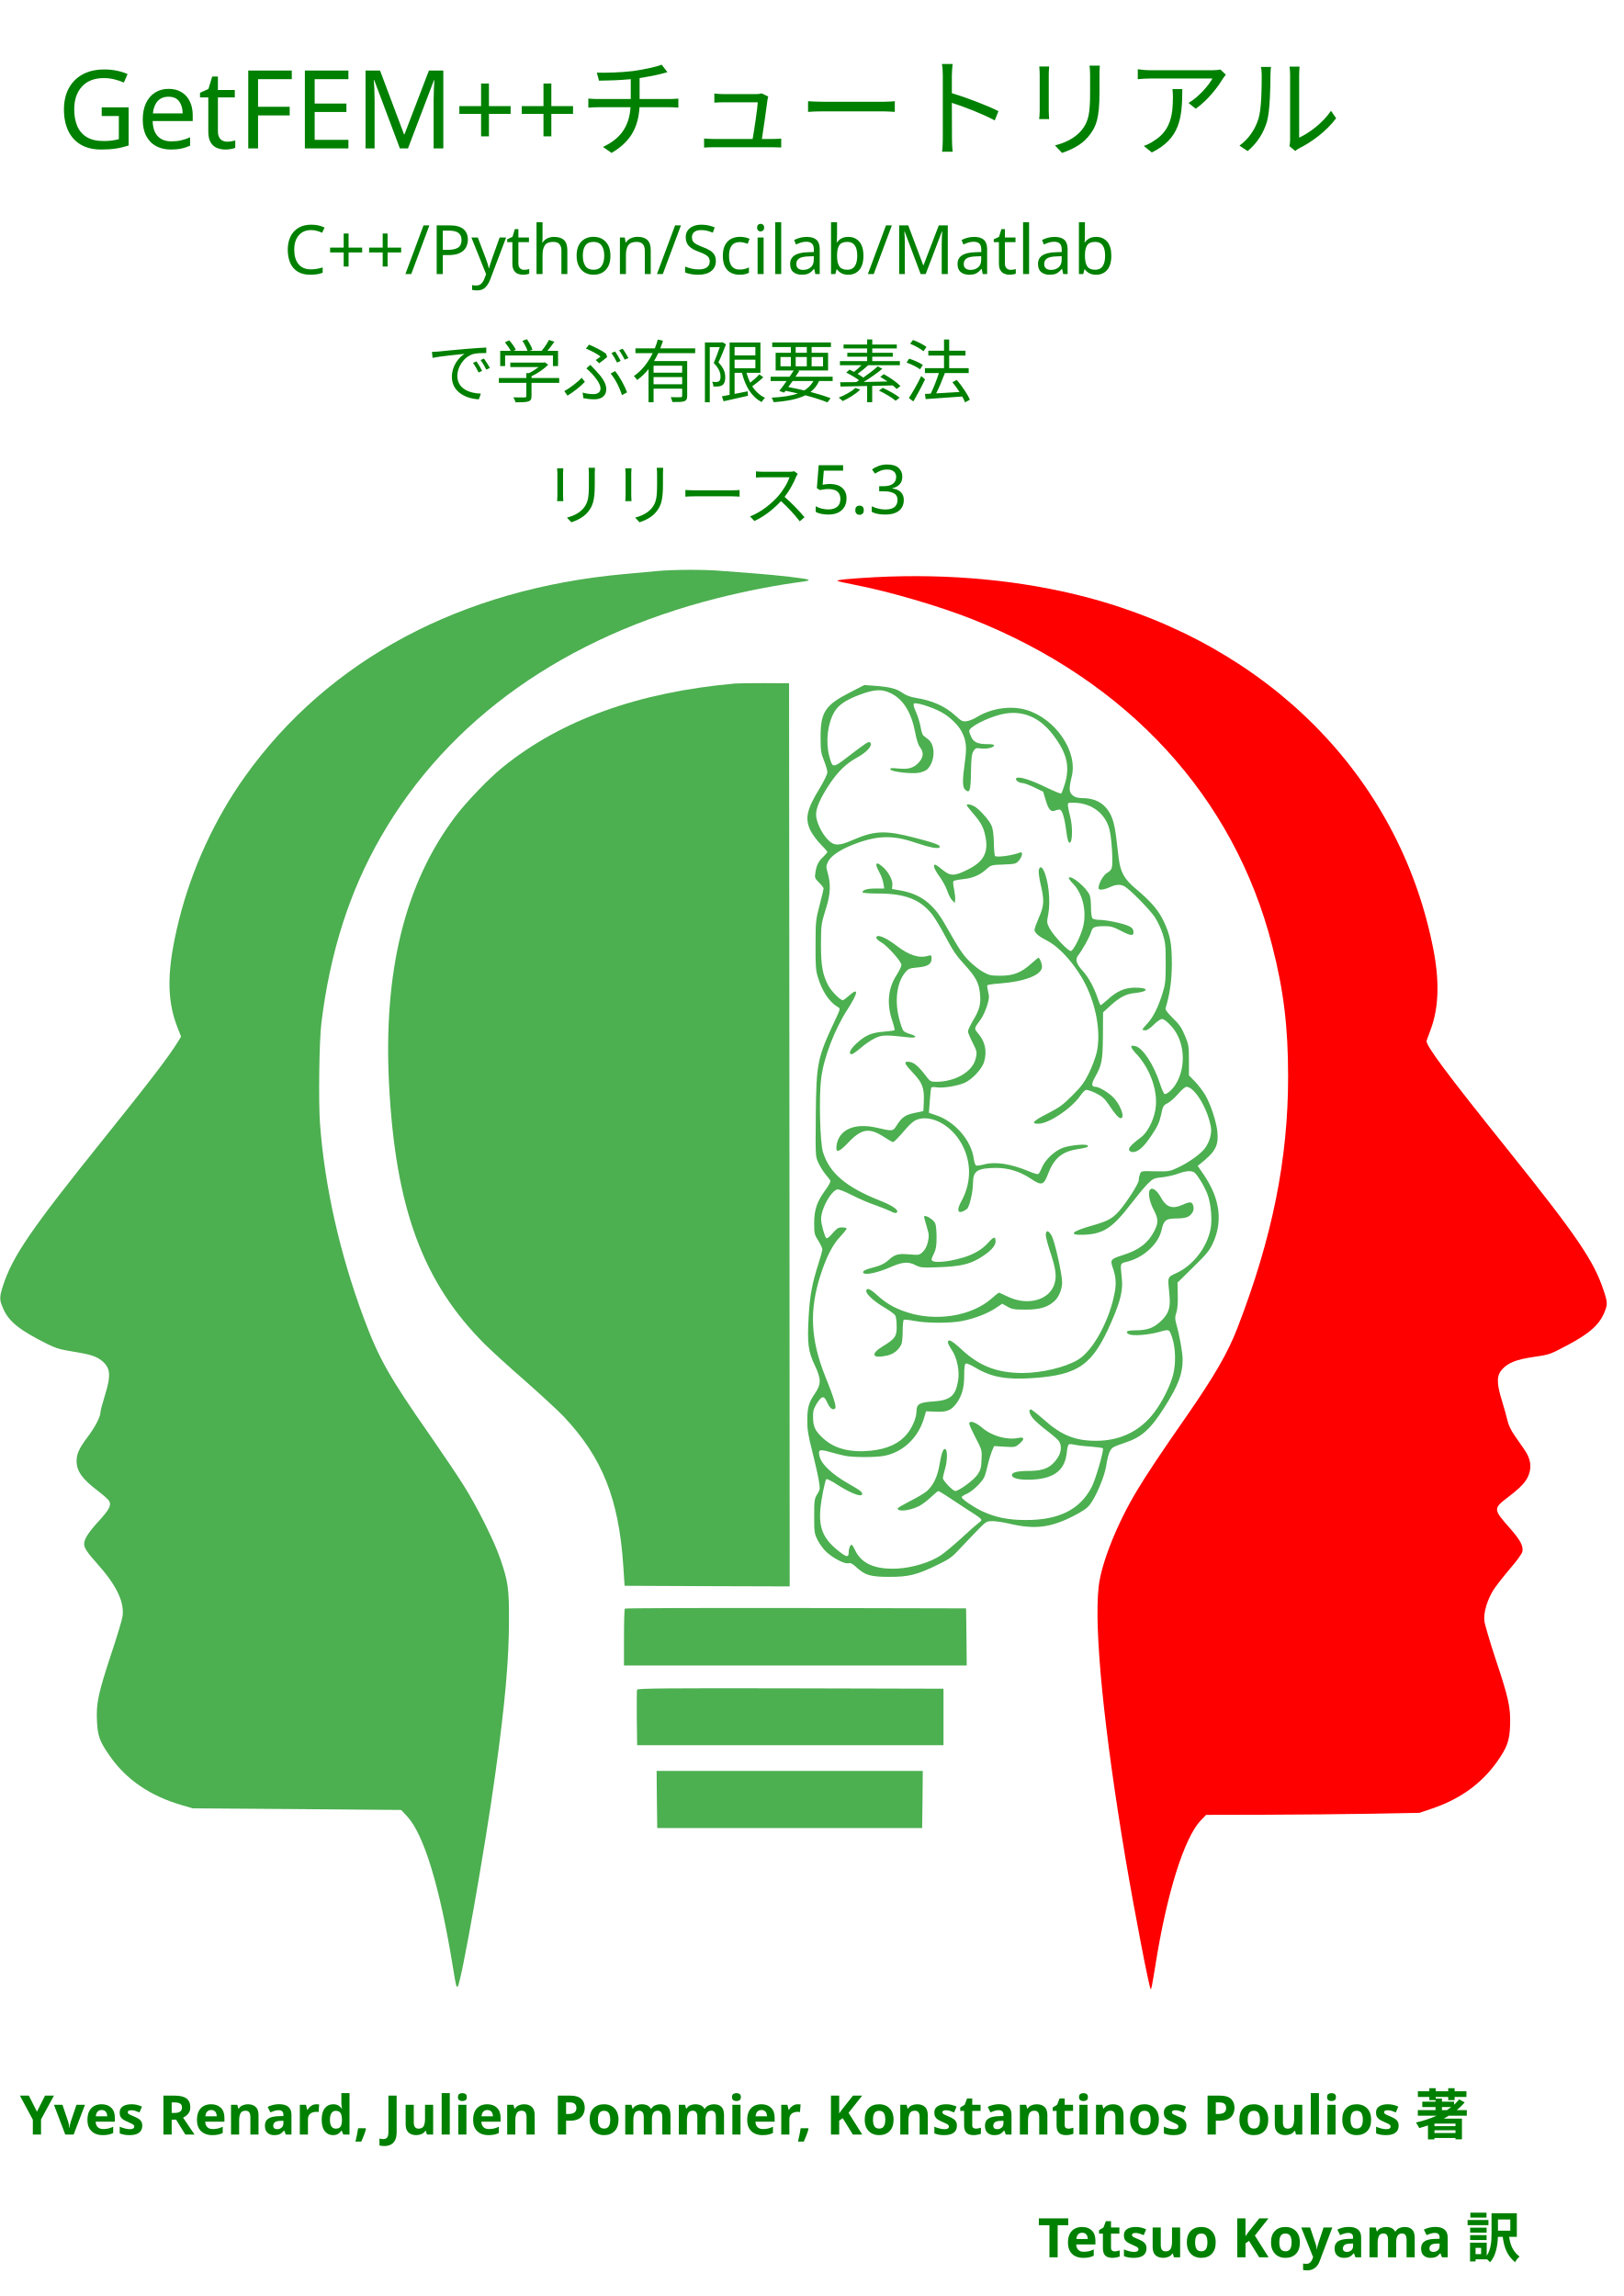
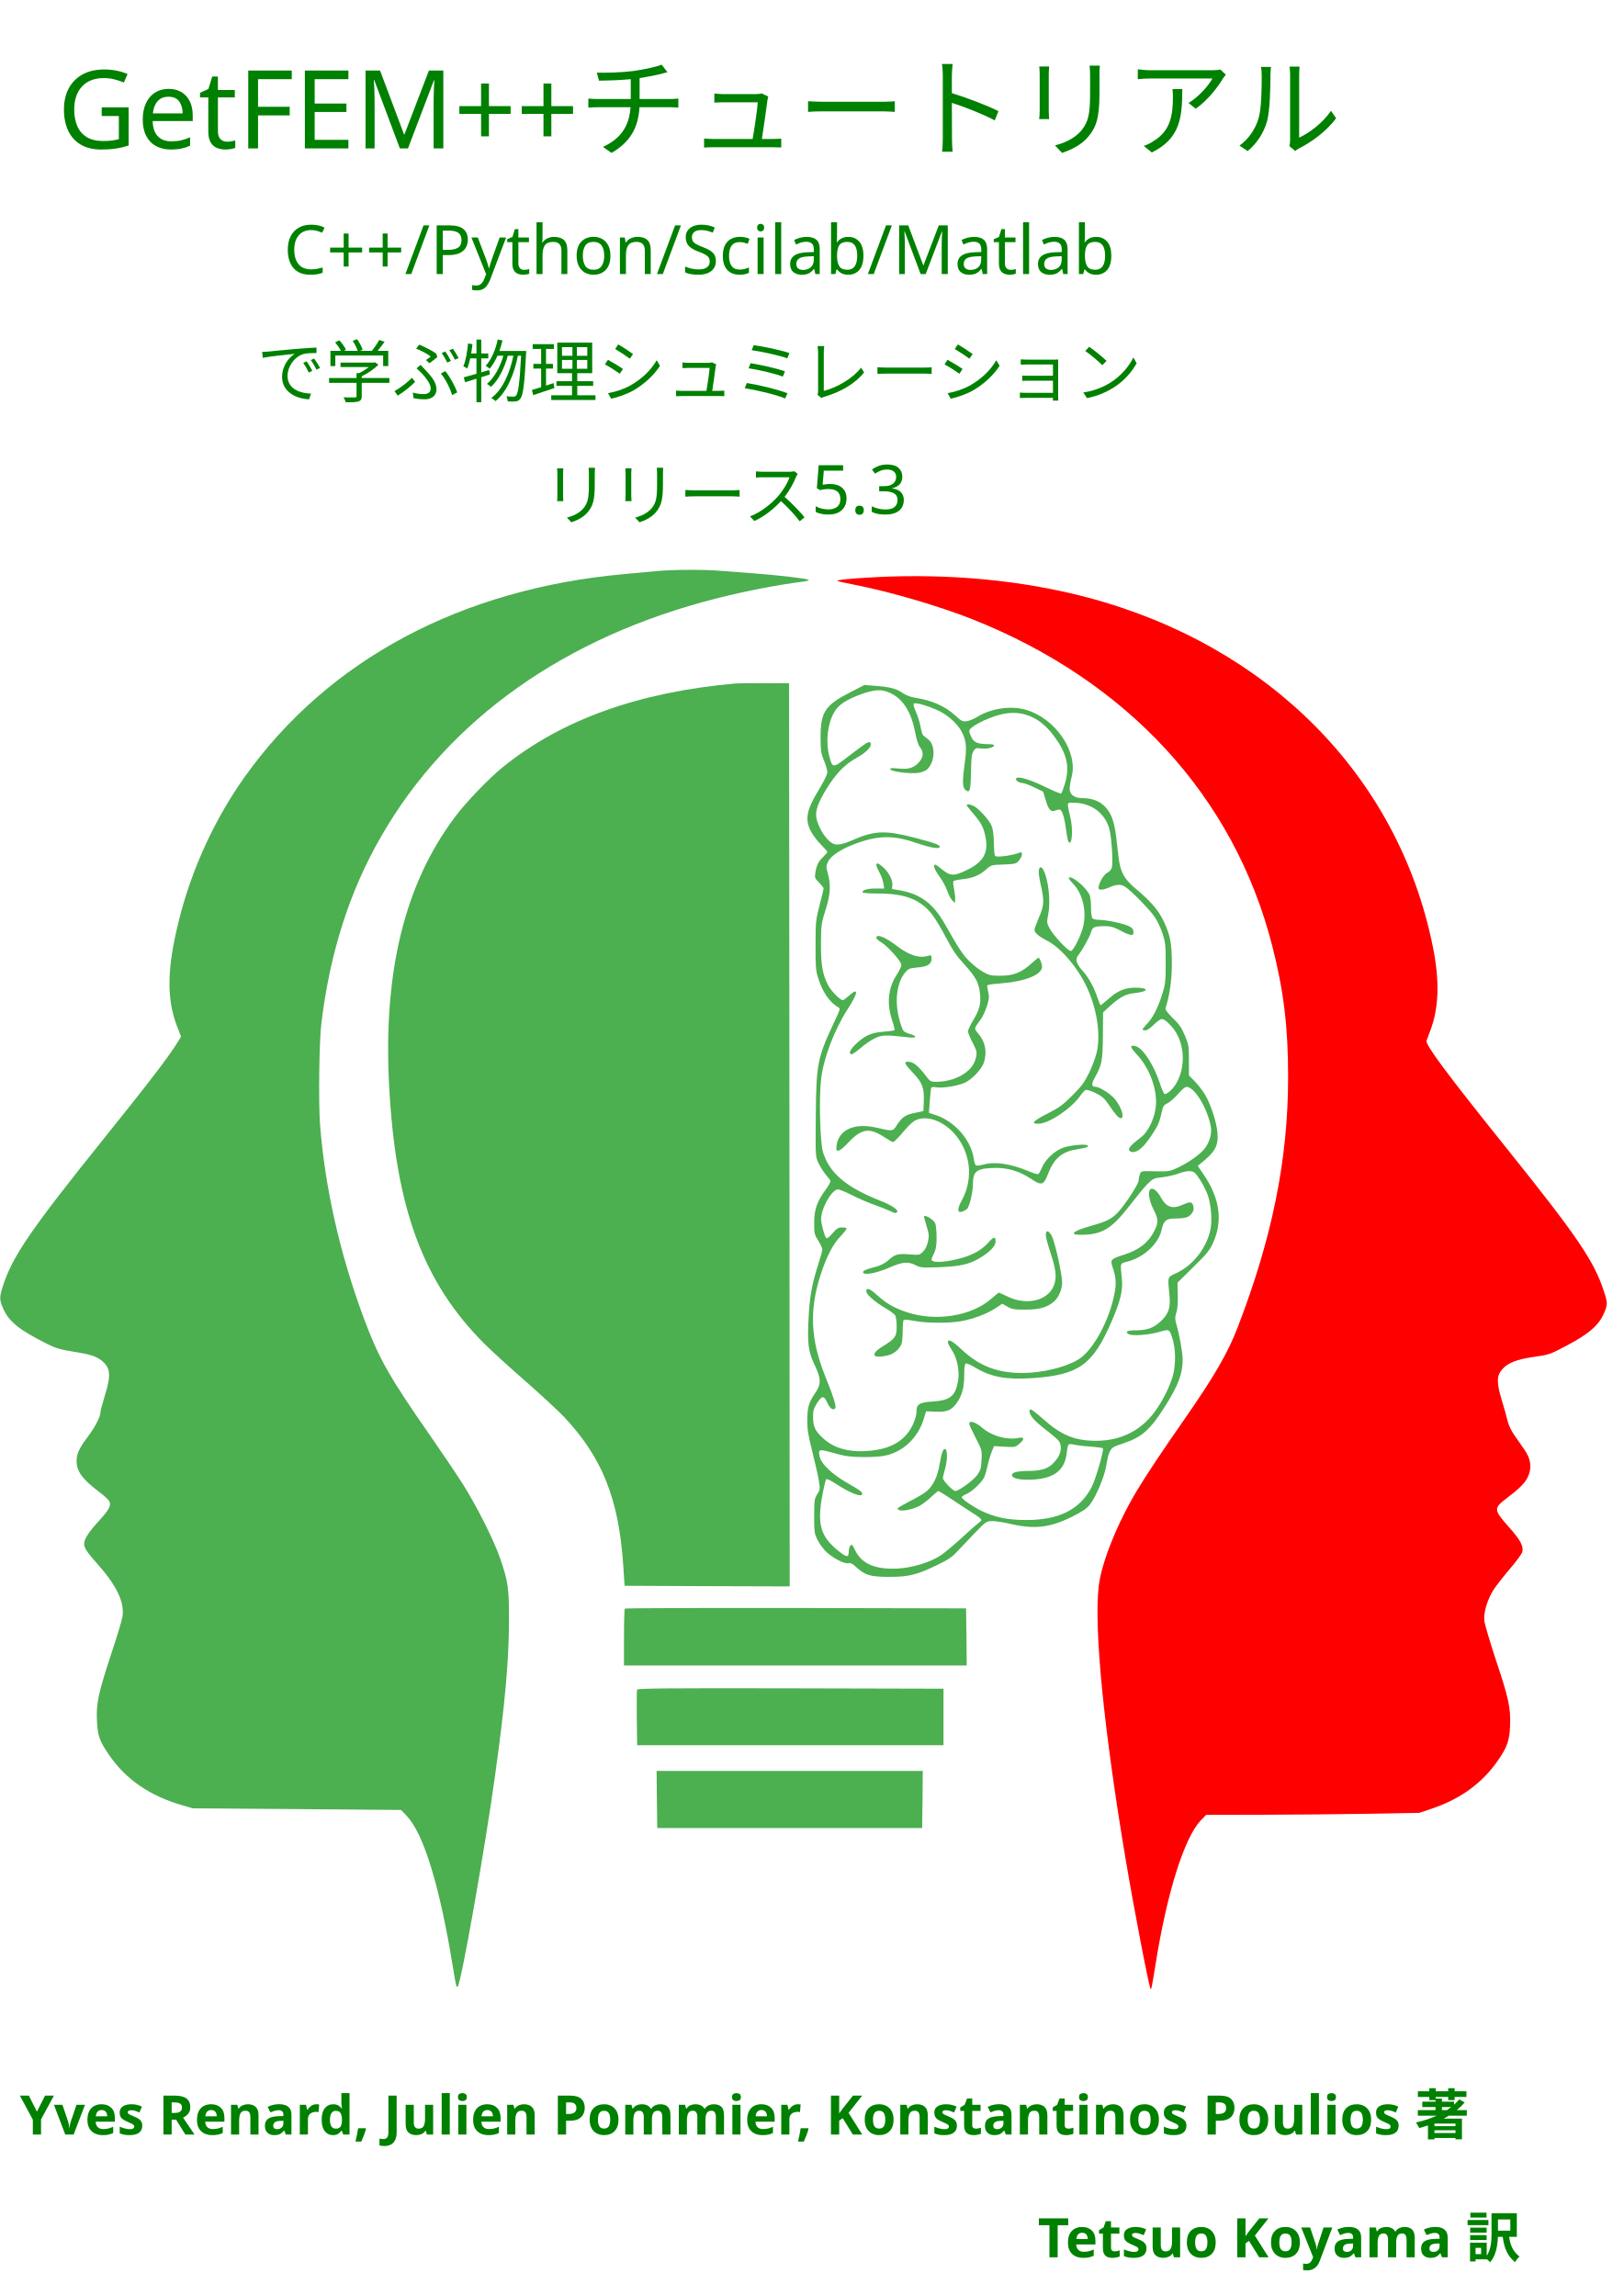
<svg xmlns="http://www.w3.org/2000/svg" version="1.0" width="420mm" height="594mm" viewBox="0 0 1190.551 1683.78" preserveAspectRatio="xMidYMid meet" id="svg30">
  <defs id="defs34" />
  <path style="fill:#4caf50;stroke:none;stroke-width:0.092" id="path2" d="m 481.915,418.775 c -4.511,0.46 -15.373,1.473 -24.026,2.209 -119.67,10.77 -217.063,62.689 -278.279,148.483 -22.093,30.93 -39.123,68.028 -48.42,105.402 -8.837,35.625 -9.205,57.626 -1.197,78.246 l 2.762,7.088 -2.117,3.498 c -6.812,11.046 -19.976,28.353 -54.68,71.526 -53.023,66.003 -66.647,85.886 -73.643,107.335 -2.946,9.113 -2.854,10.586 0.276,17.674 4.234,9.205 11.875,15.281 32.127,25.407 6.26,3.13 9.574,4.05 19.147,5.615 12.243,1.933 16.478,3.314 20.528,6.444 6.72,5.339 7.18,10.678 2.485,25.775 -1.749,5.615 -3.222,11.139 -3.222,12.243 0,3.314 -4.05,11.046 -9.574,18.319 -5.983,8.009 -7.917,12.151 -7.917,17.306 0,7.548 4.05,13.256 15.833,22.185 3.958,3.038 7.548,6.26 8.101,7.272 1.657,3.13 0,6.26 -7.548,14.544 -7.64,8.285 -10.862,13.348 -10.862,16.938 0,2.854 2.301,6.352 9.666,14.544 13.992,15.649 19.976,27.984 18.503,38.478 -0.276,2.393 -4.05,14.913 -8.377,27.8 -9.482,28.997 -10.954,35.717 -10.402,48.697 0.552,11.323 1.841,15.005 9.113,25.499 12.243,17.766 29.917,29.825 53.299,36.545 l 7.825,2.301 76.405,0.552 76.405,0.644 4.234,4.511 c 12.335,12.98 24.118,51.642 33.6,110.004 2.393,14.729 2.67,15.925 3.682,14.913 2.485,-2.393 20.252,-102.824 27.432,-155.295 7.18,-51.366 10.126,-84.229 10.126,-113.226 0.092,-23.198 -0.644,-28.537 -6.444,-45.291 -4.419,-12.979 -17.03,-38.11 -26.88,-53.759 -4.511,-7.18 -15.741,-23.842 -24.947,-37.098 -29.917,-42.897 -37.282,-56.153 -48.42,-86.07 -17.49,-47.132 -28.353,-95.736 -31.851,-141.579 -1.197,-16.201 -0.644,-61.492 1.013,-74.379 6.352,-51.734 20.62,-96.38 43.541,-136.24 49.433,-86.254 135.135,-147.01 246.888,-175.178 21.172,-5.339 44.094,-9.758 62.965,-12.151 3.13,-0.46 4.511,-0.921 3.682,-1.381 -1.657,-0.921 -22.461,-3.314 -39.491,-4.603 -7.364,-0.552 -18.135,-1.381 -24.118,-1.841 -12.519,-1.105 -35.441,-1.013 -47.224,0.092 z" />
  <path style="fill:#ff0000;stroke:none;stroke-width:0.092" id="path4" d="m 641.629,423.285 c -18.779,1.013 -28.905,2.025 -27.524,2.762 0.736,0.368 6.076,1.565 11.875,2.67 26.143,5.063 62.32,15.649 86.991,25.407 113.871,45.198 191.932,130.164 219.824,239.34 8.469,32.955 11.691,59.651 11.691,96.196 0,60.479 -11.599,117.921 -37.006,183.831 -7.18,18.687 -17.122,35.809 -38.478,66.555 -16.662,23.842 -28.445,41.608 -34.98,52.471 -14.913,24.67 -26.511,53.759 -28.445,71.066 -3.498,31.114 3.774,104.573 19.792,200.033 6.26,37.19 17.214,93.987 18.319,95.091 0.46,0.552 0.921,-1.749 3.314,-16.386 8.469,-53.852 21.264,-94.539 33.508,-107.427 l 3.866,-3.958 42.713,-0.092 c 23.474,-0.092 58.638,-0.368 78.154,-0.736 l 35.441,-0.644 8.745,-2.946 c 20.896,-6.996 36.637,-18.227 48.236,-34.52 7.364,-10.402 9.205,-15.373 9.574,-26.604 0.46,-13.164 -1.013,-19.976 -10.586,-48.604 -4.234,-12.887 -8.009,-25.591 -8.285,-28.169 -0.644,-6.26 2.209,-15.649 6.904,-23.013 2.025,-3.038 7.456,-9.942 12.059,-15.373 4.787,-5.523 8.653,-10.862 8.929,-12.335 0.829,-4.142 -1.565,-8.561 -9.021,-17.03 -12.519,-14.084 -12.519,-14.544 -1.381,-23.013 9.389,-7.18 13.072,-11.139 15.005,-16.109 2.393,-6.26 1.381,-12.243 -3.222,-18.779 -2.025,-2.946 -5.431,-7.825 -7.456,-10.77 -2.025,-2.854 -4.142,-7.364 -4.695,-9.85 -0.552,-2.578 -2.486,-9.389 -4.234,-15.189 -4.142,-13.44 -3.958,-18.687 0.644,-23.474 4.142,-4.327 10.31,-6.72 21.357,-8.377 13.164,-1.933 12.703,-1.749 26.419,-9.021 15.189,-8.101 22.277,-14.176 26.051,-22.369 3.13,-7.088 3.222,-8.193 0.184,-17.306 -7.18,-21.909 -19.515,-40.043 -70.881,-104.113 -44.83,-55.877 -59.927,-76.221 -59.007,-79.35 0.276,-0.921 1.565,-4.327 2.854,-7.733 6.26,-16.57 6.812,-36.637 1.565,-61.952 C 1025.125,569.099 930.125,473.271 797.2,438.106 749.7,425.587 696.124,420.432 641.629,423.285 Z" />
  <path style="fill:#4caf50;stroke:none;stroke-width:0.092" id="path6" d="m 538.989,501.255 c -71.066,6.352 -127.402,26.604 -170.3,61.308 -10.034,8.101 -27.156,25.867 -35.072,36.545 -36.822,49.065 -52.655,113.41 -48.328,196.535 4.695,90.213 24.762,144.801 70.145,190.091 4.419,4.419 17.674,16.57 29.549,26.88 11.783,10.402 24.67,22.277 28.537,26.419 28.076,29.825 40.135,60.019 43.449,108.716 l 1.013,15.189 60.571,0.276 60.479,0.184 -0.184,-331.118 -0.276,-331.21 -17.95,-0.092 c -9.85,0 -19.607,0.092 -21.633,0.276 z" />
  <path style="fill:#4caf50;stroke:none;stroke-width:0.092" id="path8" d="m 623.218,507.791 c -18.319,9.389 -21.633,14.452 -21.541,33.323 0,9.297 0.368,11.323 2.485,16.662 1.381,3.314 2.485,7.18 2.485,8.561 0,1.473 -2.393,6.352 -5.707,11.875 -9.482,15.465 -10.954,22.185 -6.536,31.114 1.381,2.67 4.695,7.18 7.364,9.85 2.67,2.67 4.879,5.247 4.879,5.615 0,0.368 -1.289,1.841 -2.854,3.406 -3.682,3.406 -5.063,6.26 -5.891,11.507 -0.644,4.05 -0.46,4.419 2.67,7.548 1.841,1.841 3.314,3.774 3.314,4.327 0,0.552 -1.289,6.076 -2.946,12.243 -2.762,10.678 -2.946,12.059 -2.946,29.181 -0.092,14.821 0.184,18.871 1.657,23.474 3.222,10.678 8.377,18.411 14.913,22.185 1.657,0.921 1.565,1.381 -2.117,9.205 -13.164,28.076 -13.9,31.482 -14.268,69.869 -0.276,29.917 -0.276,30.47 1.841,34.888 1.105,2.485 3.406,6.26 5.063,8.285 1.749,2.117 3.406,4.234 3.774,4.879 0.368,0.644 -1.105,3.498 -3.498,6.72 -6.26,8.561 -8.377,14.452 -8.377,24.394 0,7.825 0.184,8.561 3.038,12.98 1.565,2.578 2.946,5.431 2.946,6.352 0,0.921 -1.289,5.615 -2.854,10.494 -4.695,14.637 -6.352,23.658 -7.18,38.847 -1.105,19.607 -0.368,25.499 4.511,35.717 4.787,10.034 4.787,13.9 -0.092,20.896 -4.327,6.352 -5.339,9.85 -5.431,19.331 0,6.812 0.644,11.046 3.59,22.553 1.933,7.825 4.142,17.306 4.787,21.172 1.105,6.812 1.105,7.088 -1.105,10.586 -2.025,3.314 -2.209,4.511 -2.209,16.017 0,11.783 0.092,12.703 2.578,17.674 1.473,2.946 4.419,6.904 6.812,9.021 5.339,4.695 13.348,8.653 15.833,7.824 1.381,-0.368 2.946,0.368 5.891,3.13 6.26,5.707 10.126,6.904 24.118,6.904 14.176,0 20.16,-1.473 35.441,-8.929 7.64,-3.682 10.586,-5.707 14.268,-9.758 2.578,-2.762 8.377,-8.837 12.98,-13.624 8.285,-8.561 8.285,-8.561 12.888,-8.561 2.485,0 7.825,0.829 11.875,1.749 18.411,4.419 29.825,3.222 46.211,-4.879 7.64,-3.866 10.954,-6.076 13.164,-8.837 4.511,-5.707 10.77,-20.62 12.059,-28.537 1.289,-8.377 2.854,-12.427 5.339,-13.716 1.013,-0.644 4.879,-2.117 8.561,-3.314 12.335,-4.142 18.687,-9.942 28.997,-26.235 10.034,-15.925 13.164,-24.118 13.164,-34.98 -0.092,-5.063 -2.301,-17.674 -4.695,-25.959 -1.013,-3.774 -1.013,-5.063 0.092,-8.285 0.828,-2.578 1.197,-7.18 1.013,-12.98 l -0.184,-8.929 11.507,-11.323 c 9.574,-9.297 11.967,-12.243 14.36,-17.398 7.456,-16.017 5.339,-32.771 -6.444,-50.169 l -4.603,-6.72 2.025,-1.657 c 10.954,-8.745 13.256,-13.072 12.427,-23.013 -0.644,-7.456 -4.971,-20.712 -9.113,-27.616 -1.657,-2.762 -4.971,-7.088 -7.364,-9.574 l -4.419,-4.511 v -11.046 c 0,-10.402 -0.184,-11.507 -2.946,-18.135 -2.301,-5.615 -4.142,-8.285 -8.837,-12.795 -4.05,-4.05 -5.707,-6.26 -5.339,-7.364 3.13,-10.218 4.511,-20.16 4.603,-32.035 0,-15.097 -1.105,-21.172 -5.799,-31.298 -3.866,-8.285 -9.482,-14.821 -20.344,-23.934 -8.837,-7.364 -11.507,-12.243 -12.888,-23.013 -0.46,-4.05 -1.289,-10.954 -1.841,-15.465 -1.381,-10.954 -3.314,-16.57 -7.548,-21.356 -4.05,-4.603 -9.85,-6.904 -17.306,-6.904 -5.799,0 -9.205,-2.578 -9.205,-6.904 0,-1.657 0.644,-5.615 1.473,-8.745 4.695,-18.319 -11.599,-42.437 -33.047,-48.973 -11.231,-3.406 -25.499,-1.381 -36.085,4.971 -2.485,1.565 -5.984,3.038 -7.825,3.222 -2.946,0.46 -3.866,0 -8.377,-4.142 -7.548,-6.904 -16.938,-11.046 -29.181,-12.98 -3.866,-0.644 -6.996,-1.841 -9.666,-3.682 -4.234,-3.038 -9.205,-4.327 -20.436,-5.155 l -7.364,-0.552 z m 30.194,0.736 c 8.929,4.419 14.821,13.992 17.582,28.353 1.013,5.523 2.301,9.482 3.59,11.139 2.854,3.59 2.578,7.18 -0.736,10.954 -3.774,4.234 -7.733,5.431 -15.281,4.603 -4.971,-0.46 -6.076,-0.368 -5.707,0.644 0.552,1.749 15.373,3.498 20.896,2.485 2.209,-0.368 4.879,-1.473 5.891,-2.301 6.076,-5.523 6.536,-18.043 0.828,-22.277 -1.381,-1.105 -2.946,-2.301 -3.498,-2.762 -0.644,-0.46 -1.473,-3.406 -2.025,-6.536 -0.552,-3.13 -2.117,-8.009 -3.406,-10.862 -1.473,-3.222 -2.025,-5.431 -1.473,-5.983 1.197,-1.197 12.888,2.393 19.792,6.076 6.26,3.314 12.703,9.482 15.281,14.544 3.406,6.536 3.866,11.415 2.301,22.369 -1.841,13.44 -1.841,18.319 0.276,20.16 3.314,3.038 4.05,0.736 4.234,-12.98 0.184,-10.494 0.552,-13.348 1.841,-15.373 1.381,-2.117 2.025,-2.393 4.971,-1.933 4.142,0.644 9.574,-0.46 10.126,-2.025 0.184,-0.736 -1.105,-1.105 -4.695,-1.105 -7.088,0 -10.218,-1.289 -11.967,-5.155 -0.921,-1.749 -1.565,-3.774 -1.565,-4.511 0,-2.854 12.151,-9.205 22.645,-11.967 15.097,-3.866 28.353,1.105 38.663,14.637 10.402,13.624 12.703,23.29 8.745,36.361 -1.105,3.59 -2.301,6.628 -2.67,6.904 -0.368,0.184 -5.339,-1.841 -10.862,-4.511 -11.415,-5.615 -20.436,-8.377 -22.001,-6.812 -1.197,1.197 1.841,3.59 4.603,3.59 1.013,0 4.879,1.381 8.469,3.13 l 6.628,3.222 1.933,6.444 c 2.025,6.812 3.774,8.653 6.904,7.364 1.013,-0.368 2.393,-0.736 3.038,-0.736 1.933,-0.092 3.682,5.339 4.971,15.189 0.921,6.812 1.565,9.113 2.578,9.113 2.117,0 2.301,-11.967 0.368,-19.147 -0.828,-3.13 -1.565,-6.72 -1.657,-8.009 -0.092,-2.209 0.092,-2.301 4.971,-2.117 12.427,0.368 22.093,7.64 25.315,18.871 1.749,6.076 2.946,24.578 1.933,28.721 -0.276,1.289 -1.749,2.946 -3.406,3.774 -2.67,1.381 -6.352,7.825 -6.352,11.139 0,1.841 3.406,1.565 8.193,-0.552 4.511,-2.117 7.917,-2.301 10.862,-0.644 3.958,2.209 18.687,17.214 22.185,22.553 2.025,3.038 4.603,8.561 5.799,12.335 1.933,5.984 2.209,8.377 2.209,21.449 0,12.888 -0.276,15.557 -2.209,21.633 -3.222,10.586 -6.904,17.858 -11.046,22.369 -2.117,2.209 -3.774,4.327 -3.774,4.695 0,0.276 0.921,0.552 2.117,0.552 1.289,0 3.682,-1.657 6.168,-4.142 2.393,-2.393 4.879,-4.142 6.076,-4.142 1.289,0 3.774,1.841 6.72,5.155 9.942,10.77 11.323,29.825 3.222,42.805 -2.393,3.866 -6.628,7.456 -8.101,6.996 -0.552,-0.184 -2.117,-3.59 -3.406,-7.64 -4.511,-13.9 -12.519,-26.051 -17.858,-27.432 -4.419,-1.105 -4.234,0.552 0.828,5.984 9.389,10.126 15.005,25.131 14.084,37.558 -0.644,8.561 -5.431,18.963 -10.494,22.921 -7.272,5.523 -9.758,8.193 -9.205,9.666 0.368,0.921 1.565,1.565 2.67,1.565 3.958,0 8.009,-3.59 13.624,-11.967 4.603,-6.812 5.891,-9.666 7.18,-15.281 1.381,-6.536 1.657,-7.088 4.879,-8.653 1.841,-1.013 5.339,-4.05 7.733,-6.904 2.393,-2.762 5.063,-5.063 5.984,-5.063 5.984,0 15.649,16.017 17.95,29.641 0.736,4.419 -0.828,10.31 -3.958,14.821 -2.946,4.327 -11.599,10.678 -20.16,14.729 -6.076,2.854 -6.628,2.946 -16.662,2.762 -10.31,-0.276 -10.402,-0.276 -11.231,2.117 -0.552,1.289 -0.921,3.314 -0.921,4.511 0,2.485 -9.482,17.122 -14.913,23.105 -4.787,5.155 -8.193,6.904 -19.147,10.034 -15.833,4.419 -18.135,7.364 -5.155,6.72 13.532,-0.736 20.16,-5.155 33.508,-22.553 4.603,-5.983 10.126,-12.703 12.427,-14.913 3.866,-3.774 4.603,-4.05 10.954,-4.695 3.682,-0.46 8.929,-1.657 11.691,-2.762 2.762,-1.105 6.444,-1.841 8.285,-1.657 2.946,0.276 3.774,0.921 7.088,5.983 2.117,3.038 4.695,8.285 5.891,11.507 2.485,7.18 3.406,18.871 1.933,25.499 -2.854,13.348 -12.611,25.867 -24.578,31.574 -7.18,3.406 -6.812,2.209 -5.431,16.57 0.921,9.297 -0.736,13.808 -6.904,19.423 -5.155,4.603 -9.758,6.168 -18.319,6.168 -5.984,0 -7.733,1.105 -4.511,2.854 2.578,1.381 13.9,0.552 21.449,-1.473 8.377,-2.393 8.101,-2.485 10.31,4.142 2.485,7.364 2.762,18.779 0.644,27.064 -1.749,6.812 -6.26,16.478 -11.507,24.302 -10.402,15.833 -25.867,24.118 -44.922,24.118 -15.465,0 -25.499,-4.05 -38.478,-15.649 -4.603,-4.05 -8.837,-7.364 -9.389,-7.364 -2.025,0 -1.013,3.682 1.933,6.996 1.565,1.841 6.168,5.799 10.034,8.745 3.958,3.038 7.825,6.352 8.561,7.456 2.209,3.13 1.841,8.285 -0.921,12.335 -4.879,7.18 -9.942,9.482 -20.804,9.574 -8.469,0 -12.703,1.013 -12.703,3.038 0,2.117 4.327,3.406 11.415,3.406 18.503,0 27.432,-6.168 28.813,-19.976 0.276,-2.946 0.921,-5.615 1.473,-5.891 0.46,-0.368 2.301,-0.276 4.234,0.184 1.841,0.46 7.18,1.105 11.875,1.381 4.695,0.368 8.653,0.92 8.929,1.289 0.828,1.381 -5.431,23.105 -8.377,28.629 -8.653,16.386 -24.026,24.026 -48.236,23.934 -12.98,0 -22.001,-1.841 -32.127,-6.536 -6.352,-3.038 -14.821,-8.837 -14.821,-10.218 0,-0.46 1.749,-1.657 3.958,-2.578 3.682,-1.565 10.402,-7.917 12.427,-11.783 0.552,-1.012 1.749,-4.879 2.578,-8.653 0.828,-3.682 2.301,-8.469 3.13,-10.586 l 1.657,-3.866 7.733,0.46 c 7.364,0.46 7.825,0.368 10.678,-2.025 4.142,-3.498 3.958,-5.339 -0.46,-4.419 -8.561,1.749 -19.607,-1.381 -26.788,-7.548 -4.879,-4.142 -9.389,-5.523 -9.389,-2.854 0,0.736 2.117,5.339 4.695,10.31 4.603,8.837 4.695,9.113 4.327,16.017 -0.184,5.799 -0.736,7.732 -2.854,10.862 -2.578,3.958 -13.716,12.151 -16.386,12.151 -1.749,0 -9.113,-7.641 -9.113,-9.482 0,-0.644 0.644,-3.498 1.473,-6.26 1.749,-5.799 2.025,-13.348 0.644,-14.729 -1.565,-1.565 -3.038,1.933 -4.511,10.77 -1.381,8.837 -4.603,15.649 -9.389,19.792 -1.657,1.473 -7.18,4.787 -12.243,7.272 -4.971,2.578 -9.113,4.971 -9.113,5.431 0,2.67 9.021,1.657 15.925,-1.841 2.025,-1.105 5.891,-3.958 8.469,-6.444 2.67,-2.485 5.063,-4.511 5.431,-4.511 0.276,0 2.946,1.565 5.891,3.498 2.854,1.933 9.205,6.076 13.992,9.205 13.44,8.653 12.98,8.101 9.758,10.586 -1.473,1.105 -7.272,6.168 -12.703,11.231 -5.523,5.063 -12.335,10.77 -15.097,12.611 -7.64,5.155 -20.896,9.205 -32.035,9.758 -16.109,0.737 -25.959,-3.498 -30.746,-13.256 -2.209,-4.511 -2.578,-4.879 -3.59,-3.498 -0.644,0.92 -1.197,3.038 -1.197,4.695 0,4.05 -1.473,3.866 -7.088,-0.552 -13.532,-10.586 -16.201,-19.792 -12.243,-41.056 1.105,-6.076 2.393,-11.415 2.854,-11.875 0.46,-0.46 3.866,1.197 8.009,3.958 8.561,5.523 16.57,8.929 17.95,7.548 1.473,-1.473 -0.368,-3.038 -10.034,-8.469 -11.139,-6.352 -19.147,-13.716 -20.62,-19.147 -1.473,-5.615 -0.552,-6.075 6.996,-3.958 3.498,1.013 8.561,2.301 11.231,2.854 6.168,1.289 22.277,1.289 28.813,0.092 13.808,-2.578 25.039,-13.164 29.273,-27.432 l 1.565,-5.247 6.996,0.276 c 8.009,0.368 11.231,-0.829 15.005,-5.707 4.234,-5.523 5.983,-11.691 5.983,-20.804 0,-6.075 0.368,-8.469 1.197,-8.837 0.644,-0.184 3.682,1.013 6.628,2.854 12.059,7.272 23.106,9.205 43.081,7.825 33.323,-2.393 43.449,-9.758 57.165,-41.516 6.444,-14.821 8.377,-22.829 7.548,-30.93 -1.197,-12.795 -1.749,-11.323 4.879,-13.164 11.599,-3.222 22.001,-13.072 24.21,-22.921 1.565,-7.088 3.13,-8.377 10.218,-8.469 7.456,-0.092 9.758,-0.828 11.967,-3.774 1.289,-1.749 1.565,-3.13 1.105,-5.247 -0.736,-3.406 -2.301,-3.59 -7.917,-1.013 -7.456,3.314 -11.967,1.841 -15.925,-5.523 -2.854,-5.247 -6.536,-7.733 -8.009,-5.431 -1.565,2.209 -0.276,8.745 2.762,14.544 3.498,6.72 3.59,9.389 0.552,15.465 -4.419,8.745 -11.323,14.176 -23.013,17.766 -8.929,2.854 -9.482,3.498 -7.64,8.929 2.393,6.812 2.762,11.507 1.657,17.858 -3.59,20.712 -16.017,43.541 -27.156,50.077 -9.482,5.615 -26.788,9.666 -40.872,9.666 -18.135,-0.092 -31.206,-5.063 -44.002,-16.938 -7.272,-6.812 -10.402,-8.469 -10.402,-5.523 0,0.736 1.289,3.222 2.854,5.523 3.866,5.707 5.891,15.557 4.603,22.737 -1.933,11.231 -5.799,14.268 -18.595,15.097 -9.758,0.644 -11.875,1.933 -11.875,7.18 0,4.603 -3.038,11.875 -6.904,16.57 -5.799,7.088 -14.36,11.046 -26.696,12.335 -15.189,1.473 -26.604,-1.473 -34.98,-9.205 -5.707,-5.247 -7.18,-8.377 -7.272,-15.189 -0.092,-4.695 0.368,-6.26 2.67,-10.126 3.774,-5.984 5.339,-6.168 7.733,-0.829 1.933,4.327 4.142,5.984 5.799,4.327 1.105,-1.105 -1.013,-8.101 -7.272,-23.566 -10.862,-27.156 -11.783,-48.696 -3.314,-74.656 4.234,-13.072 8.929,-22.185 14.452,-27.892 2.854,-3.038 4.879,-5.707 4.511,-5.984 -0.276,-0.368 -1.933,-0.644 -3.59,-0.644 -2.393,0 -3.682,0.828 -6.72,4.327 -2.393,2.854 -4.05,4.05 -4.603,3.498 -1.289,-1.381 -3.774,-10.494 -3.774,-13.9 0,-7.548 7.088,-20.528 11.967,-21.817 0.921,-0.184 5.707,1.657 10.678,4.234 5.063,2.578 12.519,5.799 16.662,7.18 4.142,1.473 9.297,3.498 11.415,4.511 2.854,1.473 4.05,1.749 4.879,0.921 1.565,-1.565 -3.222,-4.971 -11.875,-8.377 -25.407,-10.034 -37.558,-20.344 -42.345,-35.809 -2.117,-6.72 -3.038,-39.859 -1.381,-53.483 1.657,-15.005 9.666,-36.085 19.331,-51.09 8.009,-12.427 8.469,-16.754 1.013,-10.034 -1.933,1.749 -3.958,3.222 -4.419,3.222 -1.841,0 -8.285,-6.444 -10.586,-10.678 -4.142,-7.733 -5.431,-14.637 -5.431,-29.825 0.092,-15.189 0.092,-15.189 3.866,-27.432 3.038,-9.758 3.406,-16.846 1.197,-24.947 -1.381,-4.971 -1.381,-5.523 0.092,-8.653 1.933,-4.05 8.653,-8.745 18.043,-12.427 17.49,-6.904 29.181,-7.364 45.751,-1.657 10.954,3.682 17.122,4.879 18.135,3.406 0.828,-1.473 -3.59,-3.13 -18.227,-6.904 -21.817,-5.707 -29.641,-5.339 -46.027,1.841 -9.666,4.234 -13.348,4.142 -17.582,-0.276 -4.787,-4.787 -8.837,-13.44 -8.837,-18.595 0,-5.155 3.406,-12.611 10.218,-22.829 6.26,-9.205 11.967,-14.637 20.16,-19.147 6.904,-3.774 11.323,-8.837 9.389,-10.77 -1.197,-1.197 -2.393,-0.368 -16.754,10.586 -10.77,8.285 -10.954,8.285 -13.348,-0.736 -2.762,-10.586 -1.197,-24.026 3.774,-32.403 2.946,-5.155 8.837,-9.021 19.147,-12.795 10.586,-3.866 15.925,-4.05 22.461,-0.736 z" />
  <path style="fill:#4caf50;stroke:none;stroke-width:0.092" id="path10" d="m 708.828,590.455 c 0,0.368 2.301,3.406 5.247,6.72 5.707,6.812 7.272,9.85 8.653,17.306 2.025,10.862 -1.749,17.582 -13.072,23.198 -9.85,4.971 -12.795,4.971 -18.687,0.092 -2.393,-2.025 -4.787,-3.682 -5.247,-3.682 -1.933,0 -0.552,3.682 3.222,8.837 2.209,2.946 4.695,7.64 5.615,10.402 0.921,2.67 2.485,5.799 3.59,6.904 l 1.933,1.933 0.276,-2.209 c 0.184,-1.289 -0.184,-4.695 -0.736,-7.548 -0.644,-2.854 -0.921,-5.615 -0.552,-6.168 0.276,-0.46 3.314,-1.105 6.72,-1.473 7.456,-0.736 12.611,-2.946 17.398,-7.272 3.498,-3.13 3.774,-3.222 12.611,-3.498 8.653,-0.368 9.205,-0.46 11.323,-2.946 2.485,-2.854 3.038,-6.72 0.921,-5.891 -5.891,2.301 -17.674,3.866 -18.503,2.485 -0.368,-0.552 -0.736,-4.971 -0.828,-9.942 -0.092,-5.799 -0.736,-10.126 -1.749,-12.335 -1.749,-4.05 -9.205,-12.335 -12.795,-14.176 -2.578,-1.381 -5.339,-1.749 -5.339,-0.736 z" />
  <path style="fill:#4caf50;stroke:none;stroke-width:0.092" id="path12" d="m 642.549,634.457 c 0,0.644 1.013,3.038 2.209,5.247 1.289,2.209 2.578,5.799 2.946,8.009 l 0.644,3.866 h -6.168 c -6.076,0 -9.758,1.013 -9.758,2.762 0,0.552 4.695,0.921 11.323,0.921 19.884,0 31.022,4.327 39.675,15.281 2.209,2.854 6.812,10.494 10.218,17.03 4.879,9.297 7.733,13.532 13.624,19.884 8.377,9.205 10.586,13.44 11.323,21.633 0.736,7.272 -0.46,11.599 -5.155,19.331 -2.025,3.406 -3.682,6.996 -3.682,7.917 0,1.013 1.473,4.511 3.222,7.917 3.498,6.812 3.682,7.64 2.209,12.795 -2.578,9.205 -15.097,16.294 -28.905,16.294 -3.406,0 -4.327,-0.46 -6.168,-2.762 -6.996,-9.297 -10.31,-11.967 -14.544,-11.967 -3.038,0 -2.209,1.749 3.958,8.285 6.812,7.18 8.285,10.954 7.825,21.08 l -0.276,6.812 -5.984,1.289 c -7.088,1.381 -9.666,3.13 -13.348,8.837 -3.13,4.879 -2.854,4.879 -15.189,2.025 -16.201,-3.682 -27.616,1.565 -29.181,13.256 -0.736,5.615 1.749,4.971 8.469,-2.117 9.758,-10.402 15.465,-11.323 26.143,-4.419 3.222,2.117 6.26,3.866 6.72,3.866 0.921,0 3.498,-2.67 9.942,-10.126 2.209,-2.67 5.431,-5.431 7.088,-6.076 9.574,-4.05 23.382,2.301 31.482,14.452 9.113,13.624 9.758,30.562 1.749,45.014 -3.222,5.891 -3.038,8.837 0.368,7.825 1.197,-0.368 2.762,-1.289 3.682,-2.025 1.841,-1.565 4.419,-12.611 4.419,-18.779 0,-9.205 2.946,-11.139 17.03,-11.323 8.929,0 17.306,2.578 25.223,7.825 8.101,5.431 9.574,5.063 12.888,-3.682 4.05,-10.678 9.85,-15.833 19.976,-17.582 8.837,-1.565 9.666,-1.841 9.021,-2.946 -0.828,-1.381 -12.519,-0.368 -18.043,1.565 -5.984,2.117 -12.888,8.469 -15.373,14.176 -1.013,2.485 -2.301,4.879 -2.854,5.155 -0.46,0.276 -3.222,-0.46 -6.168,-1.749 -14.176,-5.891 -25.315,-7.64 -34.244,-5.155 -2.117,0.552 -4.511,0.828 -5.155,0.644 -0.644,-0.276 -1.381,-2.485 -1.749,-4.971 -1.749,-13.532 -14.084,-27.616 -27.984,-32.035 l -4.879,-1.657 0.644,-8.837 c 0.368,-4.879 0.828,-9.205 1.105,-9.666 0.184,-0.368 1.933,-0.552 3.682,-0.184 4.603,0.736 15.097,-0.921 20.528,-3.222 5.615,-2.393 12.888,-10.218 14.452,-15.281 2.301,-7.64 0.921,-14.729 -3.958,-20.528 -3.498,-4.234 -3.59,-3.866 1.381,-10.586 1.565,-2.025 3.59,-6.536 4.695,-9.942 1.657,-5.339 1.841,-6.812 0.921,-10.402 -0.552,-2.301 -0.828,-4.511 -0.644,-4.879 0.276,-0.368 4.234,-1.013 8.837,-1.289 18.779,-1.381 31.298,-6.352 31.298,-12.335 0,-1.841 -1.197,-5.247 -2.393,-6.628 -0.184,-0.184 -2.485,1.657 -5.155,4.05 -7.548,6.904 -13.348,9.205 -22.829,9.205 -6.996,0 -8.377,-0.276 -12.795,-2.762 -2.762,-1.473 -7.272,-5.063 -10.126,-7.917 -4.879,-4.787 -7.18,-8.285 -18.135,-27.524 -8.193,-14.452 -17.582,-21.541 -31.759,-24.21 l -6.812,-1.197 0.276,-3.038 c 0.368,-3.498 -3.038,-9.85 -7.272,-13.348 -3.13,-2.67 -4.511,-3.038 -4.511,-1.105 z" />
  <path style="fill:#4caf50;stroke:none;stroke-width:0.092" id="path14" d="m 761.667,638.139 c -0.276,1.289 0.368,5.983 1.381,10.494 2.762,11.691 2.578,15.557 -1.289,24.21 -1.749,4.05 -3.222,8.101 -3.222,9.021 0,2.209 3.13,4.879 8.929,7.825 10.218,5.063 23.105,20.252 29.733,34.888 7.272,16.017 9.85,33.876 6.996,47.039 -0.921,3.866 -3.498,10.862 -5.799,15.465 -3.314,6.72 -5.707,9.942 -12.151,16.294 -6.812,6.904 -9.389,8.745 -18.319,13.348 -10.678,5.431 -12.427,7.548 -6.26,7.364 7.733,-0.276 23.842,-11.139 30.378,-20.436 1.381,-2.025 3.222,-3.958 4.05,-4.327 0.828,-0.276 4.05,0.736 7.272,2.301 4.787,2.393 6.444,3.866 9.666,8.561 4.695,7.088 7.18,9.85 8.745,9.85 3.59,0 -0.644,-11.046 -6.26,-16.017 -3.682,-3.406 -9.942,-6.996 -12.151,-6.996 -3.13,0 -3.314,-2.025 -0.552,-6.904 5.155,-9.113 5.707,-12.335 5.891,-30.746 l 0.092,-16.938 5.431,-4.971 c 7.088,-6.352 11.415,-8.561 17.858,-9.205 10.586,-1.105 10.678,-3.958 0.092,-3.958 -7.364,0 -13.164,2.485 -19.884,8.653 -2.67,2.301 -4.971,4.234 -5.247,4.234 -0.276,0 -1.197,-2.209 -2.117,-4.879 -2.578,-7.825 -6.536,-15.281 -10.862,-20.068 -5.063,-5.615 -5.891,-8.653 -3.406,-11.783 3.038,-3.866 8.469,-13.624 9.389,-17.03 1.013,-3.59 2.485,-4.234 10.218,-4.234 4.142,0 6.352,0.644 11.231,3.222 7.64,4.05 10.034,4.234 9.574,0.736 -0.184,-1.933 -1.105,-2.946 -3.498,-4.05 -4.05,-1.933 -16.478,-4.511 -21.541,-4.511 -2.117,0 -4.327,-0.46 -4.971,-1.105 -0.644,-0.644 -1.105,-3.774 -1.105,-7.733 0,-3.682 -0.368,-7.733 -0.921,-9.113 -2.025,-5.431 -13.44,-15.005 -15.373,-12.98 -0.368,0.276 1.105,2.393 3.222,4.511 7.088,7.272 10.126,20.528 7.18,31.851 -1.749,6.72 -6.72,16.57 -8.745,17.398 -1.749,0.644 -12.795,-11.139 -15.833,-16.754 -2.025,-3.866 -2.025,-4.327 -0.828,-10.494 1.749,-9.389 0.092,-24.762 -3.406,-31.759 -1.565,-3.13 -2.854,-3.222 -3.59,-0.276 z" />
  <path style="fill:#4caf50;stroke:none;stroke-width:0.092" id="path16" d="m 642.549,687.756 c 0,0.644 1.565,2.117 3.498,3.222 4.511,2.485 14.913,14.176 14.913,16.662 0,1.013 -1.657,4.419 -3.59,7.456 -6.168,9.482 -7.272,20.896 -3.314,32.863 1.289,3.866 2.117,7.18 1.841,7.548 -0.368,0.276 -3.958,0.736 -8.101,1.105 -8.929,0.644 -13.532,2.762 -20.068,8.837 -4.419,4.142 -5.891,7.64 -3.222,7.64 0.736,0 3.774,-2.117 6.628,-4.603 2.946,-2.578 7.456,-5.707 10.218,-6.996 5.155,-2.578 7.733,-2.67 24.947,-0.736 5.799,0.736 6.536,-0.921 1.105,-2.393 -1.933,-0.552 -4.142,-1.565 -4.879,-2.301 -0.736,-0.736 -2.301,-5.063 -3.406,-9.666 -3.222,-12.98 -1.381,-26.143 4.603,-33.231 2.209,-2.762 3.13,-3.13 9.113,-3.682 7.456,-0.644 10.218,-2.393 10.218,-6.536 0,-2.301 -0.276,-2.578 -2.025,-2.117 -6.904,2.209 -14.36,-0.092 -23.75,-7.364 -8.193,-6.26 -14.729,-8.837 -14.729,-5.707 z" />
  <path style="fill:#4caf50;stroke:none;stroke-width:0.092" id="path18" d="m 677.53,892.392 c 0,0.276 0.921,3.406 1.933,6.996 1.749,5.707 1.841,7.088 0.921,11.323 -0.736,3.13 -2.025,5.707 -3.682,7.272 -2.578,2.485 -2.854,2.485 -9.85,1.933 -8.377,-0.736 -10.77,-0.092 -15.741,4.511 -2.485,2.117 -5.431,3.682 -9.482,4.695 -7.18,1.841 -9.482,3.038 -8.653,4.327 1.197,1.841 10.218,0 18.963,-3.774 9.758,-4.327 13.808,-4.695 19.423,-1.841 3.59,1.841 4.787,1.933 17.214,1.473 15.097,-0.552 22.093,-2.117 29.365,-6.444 7.825,-4.603 12.059,-9.021 12.059,-12.427 0,-3.866 -1.289,-3.682 -5.247,0.736 -4.511,5.063 -10.586,8.653 -18.227,10.954 -11.691,3.59 -23.474,4.419 -23.474,1.565 0,-0.644 0.828,-2.67 1.841,-4.695 1.381,-2.762 1.841,-5.431 1.841,-11.691 0,-4.419 -0.46,-9.021 -1.013,-10.218 -1.381,-2.946 -8.193,-6.904 -8.193,-4.695 z" />
  <path style="fill:#4caf50;stroke:none;stroke-width:0.092" id="path20" d="m 766.822,905.739 c 0,1.473 1.473,7.18 3.314,12.611 3.958,11.967 4.695,17.214 3.13,22.829 -3.498,12.335 -19.792,16.846 -34.612,9.574 -3.13,-1.473 -5.891,-2.762 -6.168,-2.762 -0.368,0 -2.67,1.841 -5.247,4.142 -14.729,13.072 -40.964,17.306 -62.505,10.126 -8.929,-2.946 -15.097,-6.536 -21.449,-12.335 -5.431,-4.971 -8.101,-5.891 -8.101,-2.946 0,2.301 6.352,7.917 14.176,12.427 3.406,2.025 6.628,4.419 7.088,5.339 0.552,1.013 1.013,4.511 1.013,7.733 0.184,7.456 -1.105,9.297 -9.85,14.637 -9.758,5.891 -8.285,9.482 2.854,6.996 4.695,-1.105 8.193,-3.774 10.402,-8.101 0.552,-1.105 1.013,-5.523 1.013,-9.85 0,-4.327 0.368,-8.009 0.828,-8.285 0.368,-0.276 3.958,0.092 7.917,0.828 8.929,1.749 25.867,1.749 34.704,0.092 8.929,-1.749 18.411,-5.339 24.578,-9.389 l 4.971,-3.314 3.774,2.117 c 3.314,1.933 4.971,2.209 13.44,2.209 10.31,0 16.109,-1.749 21.08,-6.26 3.222,-2.946 5.615,-8.745 5.615,-13.716 0,-6.076 -5.339,-29.917 -7.64,-34.152 -2.301,-4.142 -4.327,-4.511 -4.327,-0.552 z" />
  <path style="fill:#4caf50;stroke:none;stroke-width:0.092" id="path22" d="m 458.165,1179.691 c -0.368,0.276 -0.644,9.85 -0.644,21.172 v 20.528 h 125.653 125.653 l -0.184,-20.988 -0.276,-20.896 -124.825,-0.276 c -68.58,-0.092 -125.101,0.092 -125.377,0.46 z" />
  <path style="fill:#4caf50;stroke:none;stroke-width:0.092" id="path24" d="m 467.095,1239.158 c -0.184,0.644 -0.276,10.034 -0.184,20.896 l 0.276,19.791 h 112.306 112.306 v -20.712 -20.712 l -112.122,-0.276 c -90.305,-0.184 -112.214,0 -112.582,1.013 z" />
  <path style="fill:#4caf50;stroke:none;stroke-width:0.092" id="path26" d="m 481.639,1319.613 0.276,20.988 h 97.117 97.117 l 0.276,-20.988 0.184,-20.896 h -97.577 -97.577 z" />
  <text xml:space="preserve" style="font-style:normal;font-variant:normal;font-weight:normal;font-stretch:normal;font-size:72px;line-height:1.25;font-family:'Migu 1P';-inkscape-font-specification:'Migu 1P';text-align:center;letter-spacing:0px;word-spacing:0px;text-anchor:middle;fill:#008000;fill-opacity:1;stroke:none;stroke-width:0.75" x="559.574" y="108.86" id="text32">
    <tspan x="559.574" y="108.86" style="font-style:normal;font-variant:normal;font-weight:normal;font-stretch:normal;font-size:80px;font-family:'Migu 1P';-inkscape-font-specification:'Migu 1P';text-align:center;text-anchor:middle;fill:#008000;stroke-width:0.75" id="tspan29">GetFEM++チュートリアル</tspan>
    <tspan x="559.574" y="200.98" style="font-style:normal;font-variant:normal;font-weight:normal;font-stretch:normal;font-size:50px;font-family:'Migu 1P';-inkscape-font-specification:'Migu 1P';text-align:center;text-anchor:middle;fill:#008000;stroke-width:0.75" id="tspan44">C++/Python/Scilab/Matlab</tspan>
-     <tspan x="559.574" y="290.98" style="font-style:normal;font-variant:normal;font-weight:normal;font-stretch:normal;font-size:50px;font-family:'Migu 1P';-inkscape-font-specification:'Migu 1P';text-align:center;text-anchor:middle;fill:#008000;stroke-width:0.75" id="tspan46">で学ぶ有限要素法</tspan>
+     <tspan x="559.574" y="290.98" style="font-style:normal;font-variant:normal;font-weight:normal;font-stretch:normal;font-size:50px;font-family:'Migu 1P';-inkscape-font-specification:'Migu 1P';text-align:center;text-anchor:middle;fill:#008000;stroke-width:0.75" id="tspan46">で学ぶ物理シュミレーション</tspan>
    <tspan x="559.574" y="380.98" style="font-style:normal;font-variant:normal;font-weight:normal;font-stretch:normal;font-size:50px;font-family:'Migu 1P';-inkscape-font-specification:'Migu 1P';text-align:center;text-anchor:middle;fill:#008000;stroke-width:0.75" id="tspan36">リリース5.3</tspan>
  </text>
  <text xml:space="preserve" style="font-style:normal;font-variant:normal;font-weight:normal;font-stretch:normal;font-size:72px;line-height:1.25;font-family:'Migu 1P';-inkscape-font-specification:'Migu 1P';text-align:end;letter-spacing:0px;word-spacing:0px;text-anchor:end;fill:#008000;fill-opacity:1;stroke:none;stroke-width:0.75" x="1171.038" y="1565.401" id="text45">
    <tspan id="tspan43" x="1171.038" y="1565.401" style="font-style:normal;font-variant:normal;font-weight:bold;font-stretch:normal;font-size:40px;line-height:0;font-family:'Migu 1P';-inkscape-font-specification:'Migu 1P Bold';text-align:end;text-anchor:end;fill:#008000;stroke-width:0.75">Yves Renard, Julien Pommier, Konstantinos Poulios 著</tspan>
    <tspan x="1171.038" y="1655.401" style="font-style:normal;font-variant:normal;font-weight:bold;font-stretch:normal;font-size:40px;line-height:0;font-family:'Migu 1P';-inkscape-font-specification:'Migu 1P Bold';text-align:end;text-anchor:end;fill:#008000;stroke-width:0.75" id="tspan47">Tetsuo Koyama 訳</tspan>
  </text>
  <flowRoot xml:space="preserve" id="flowRoot33" style="fill:black;fill-opacity:1;stroke:none;font-family:'Migu 1P';font-style:normal;font-weight:normal;font-size:133.333px;line-height:1.25;letter-spacing:0px;word-spacing:0px;-inkscape-font-specification:'Migu 1P';font-stretch:normal;font-variant:normal">
    <flowRegion id="flowRegion35">
      <rect id="rect37" width="711.881" height="156.432" x="392.215" y="91.26" />
    </flowRegion>
    <flowPara id="flowPara39" />
  </flowRoot>
</svg>
